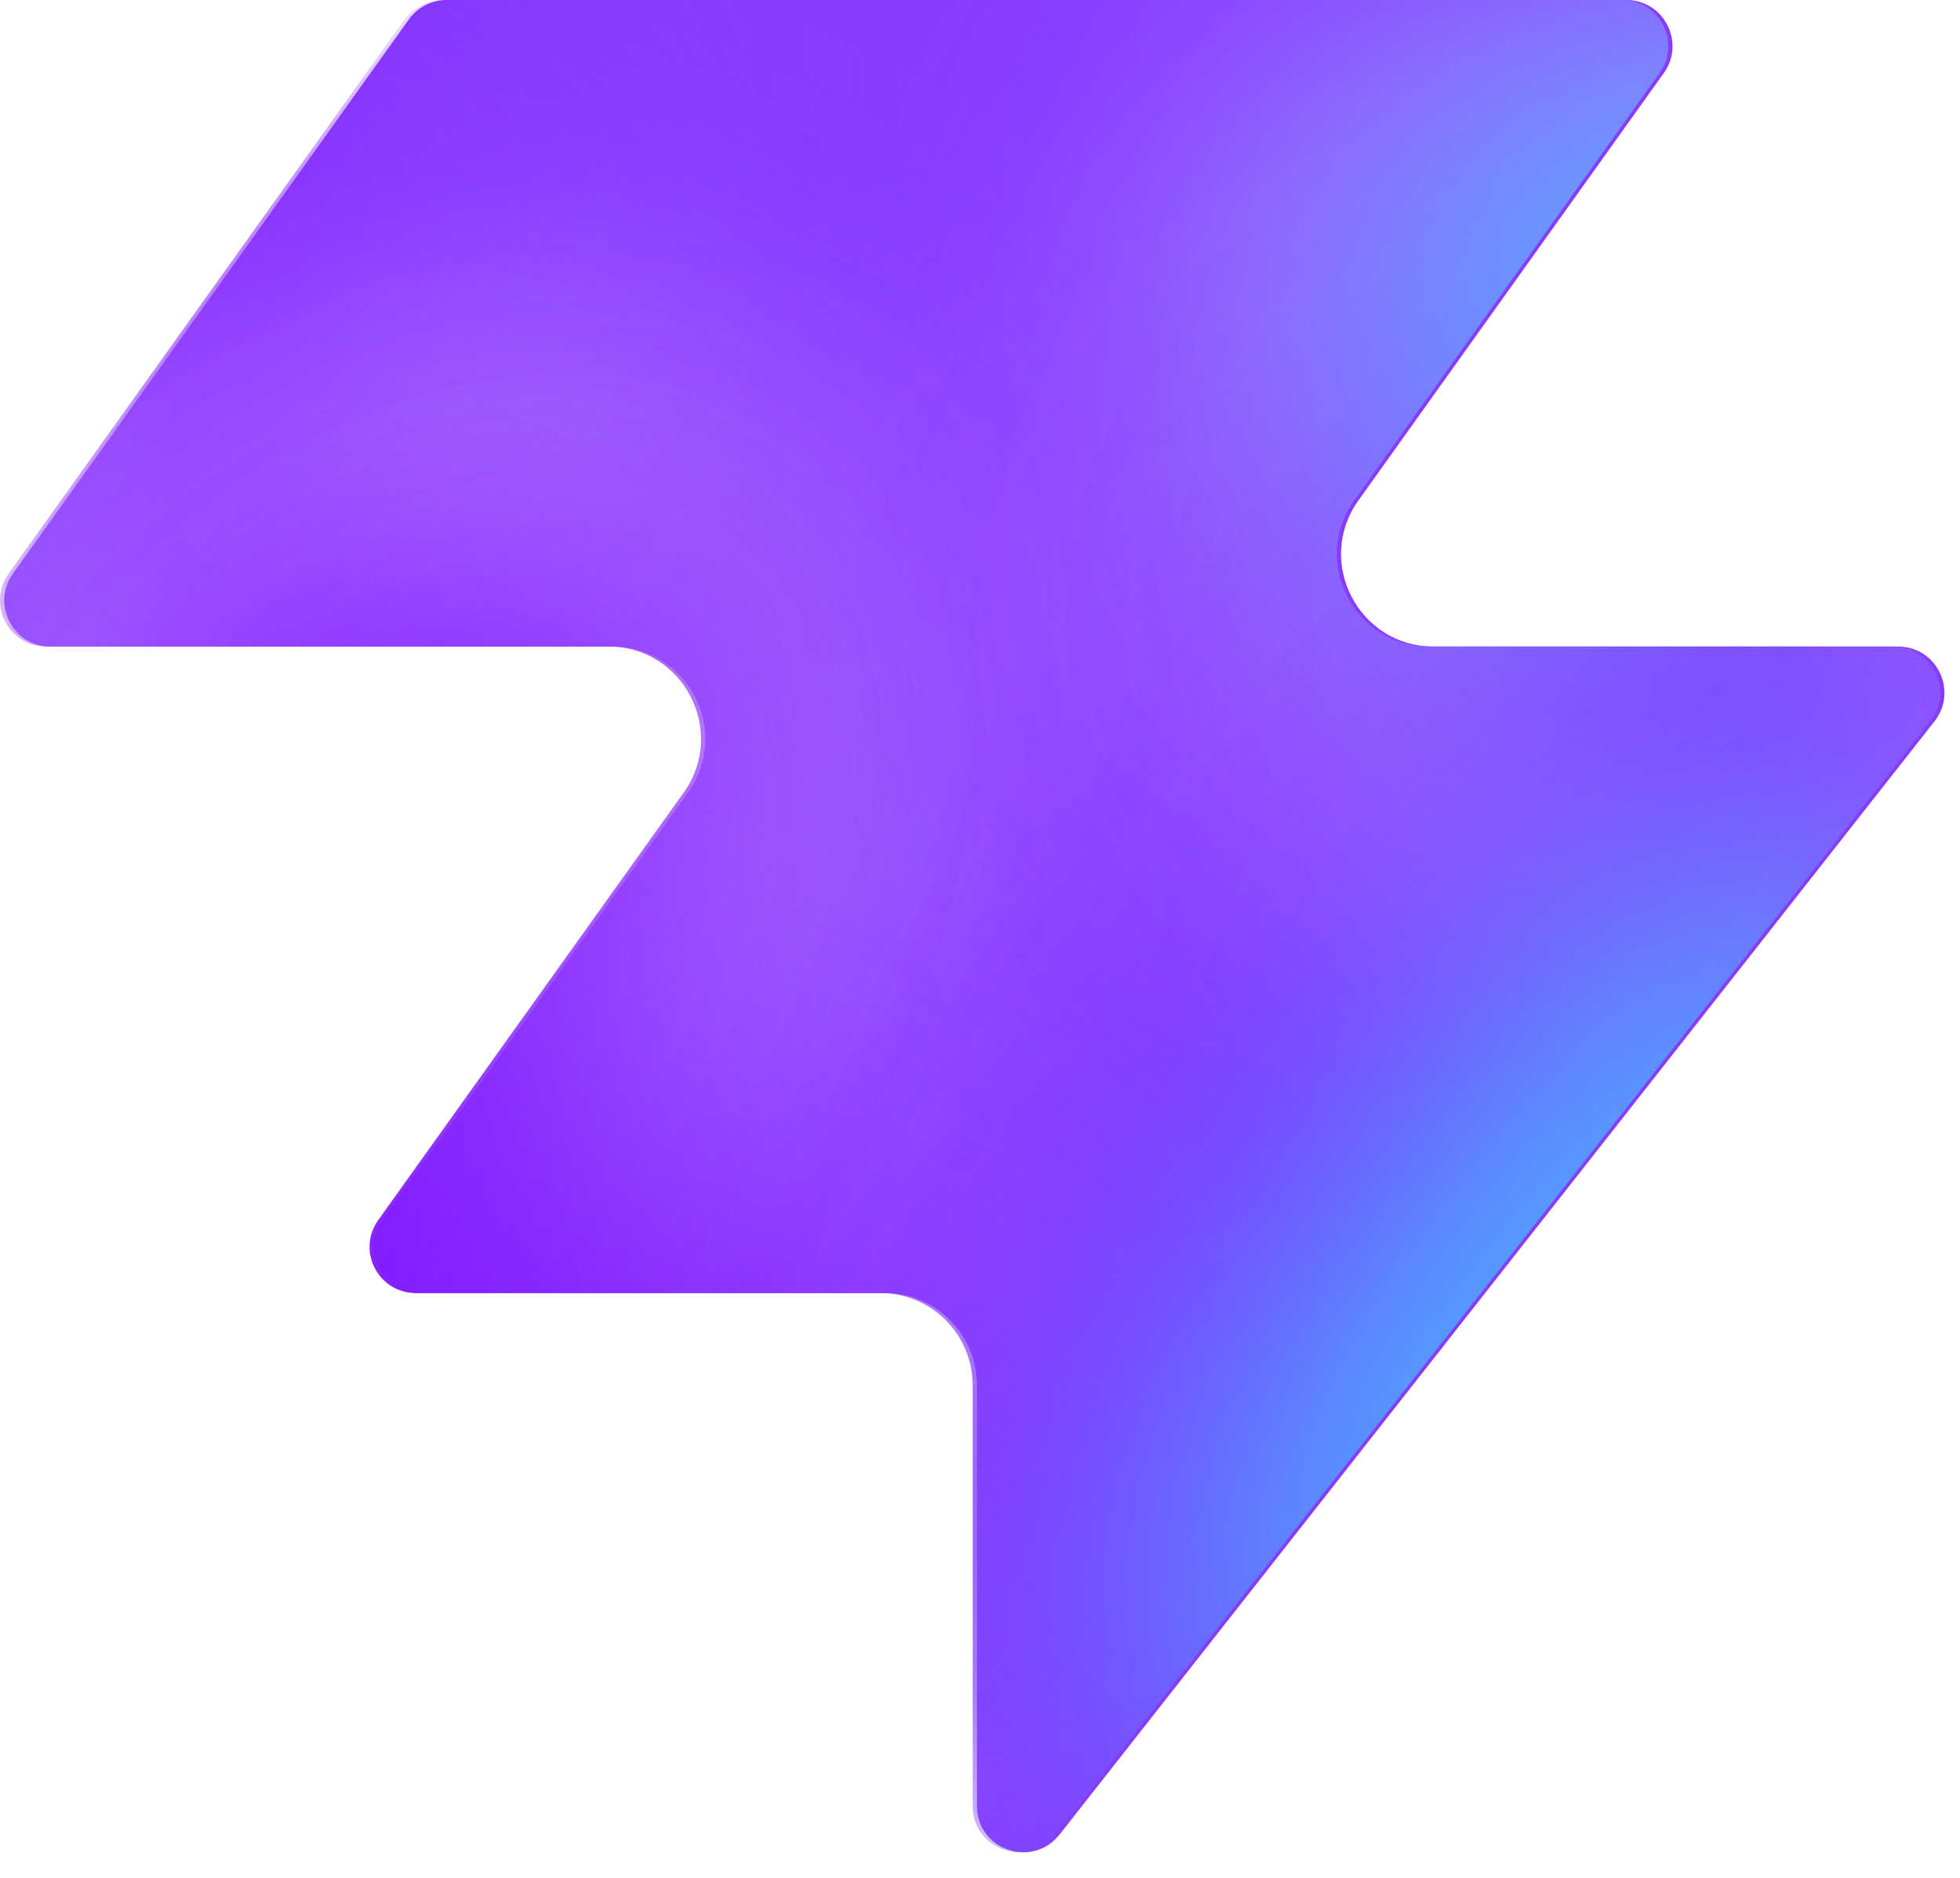
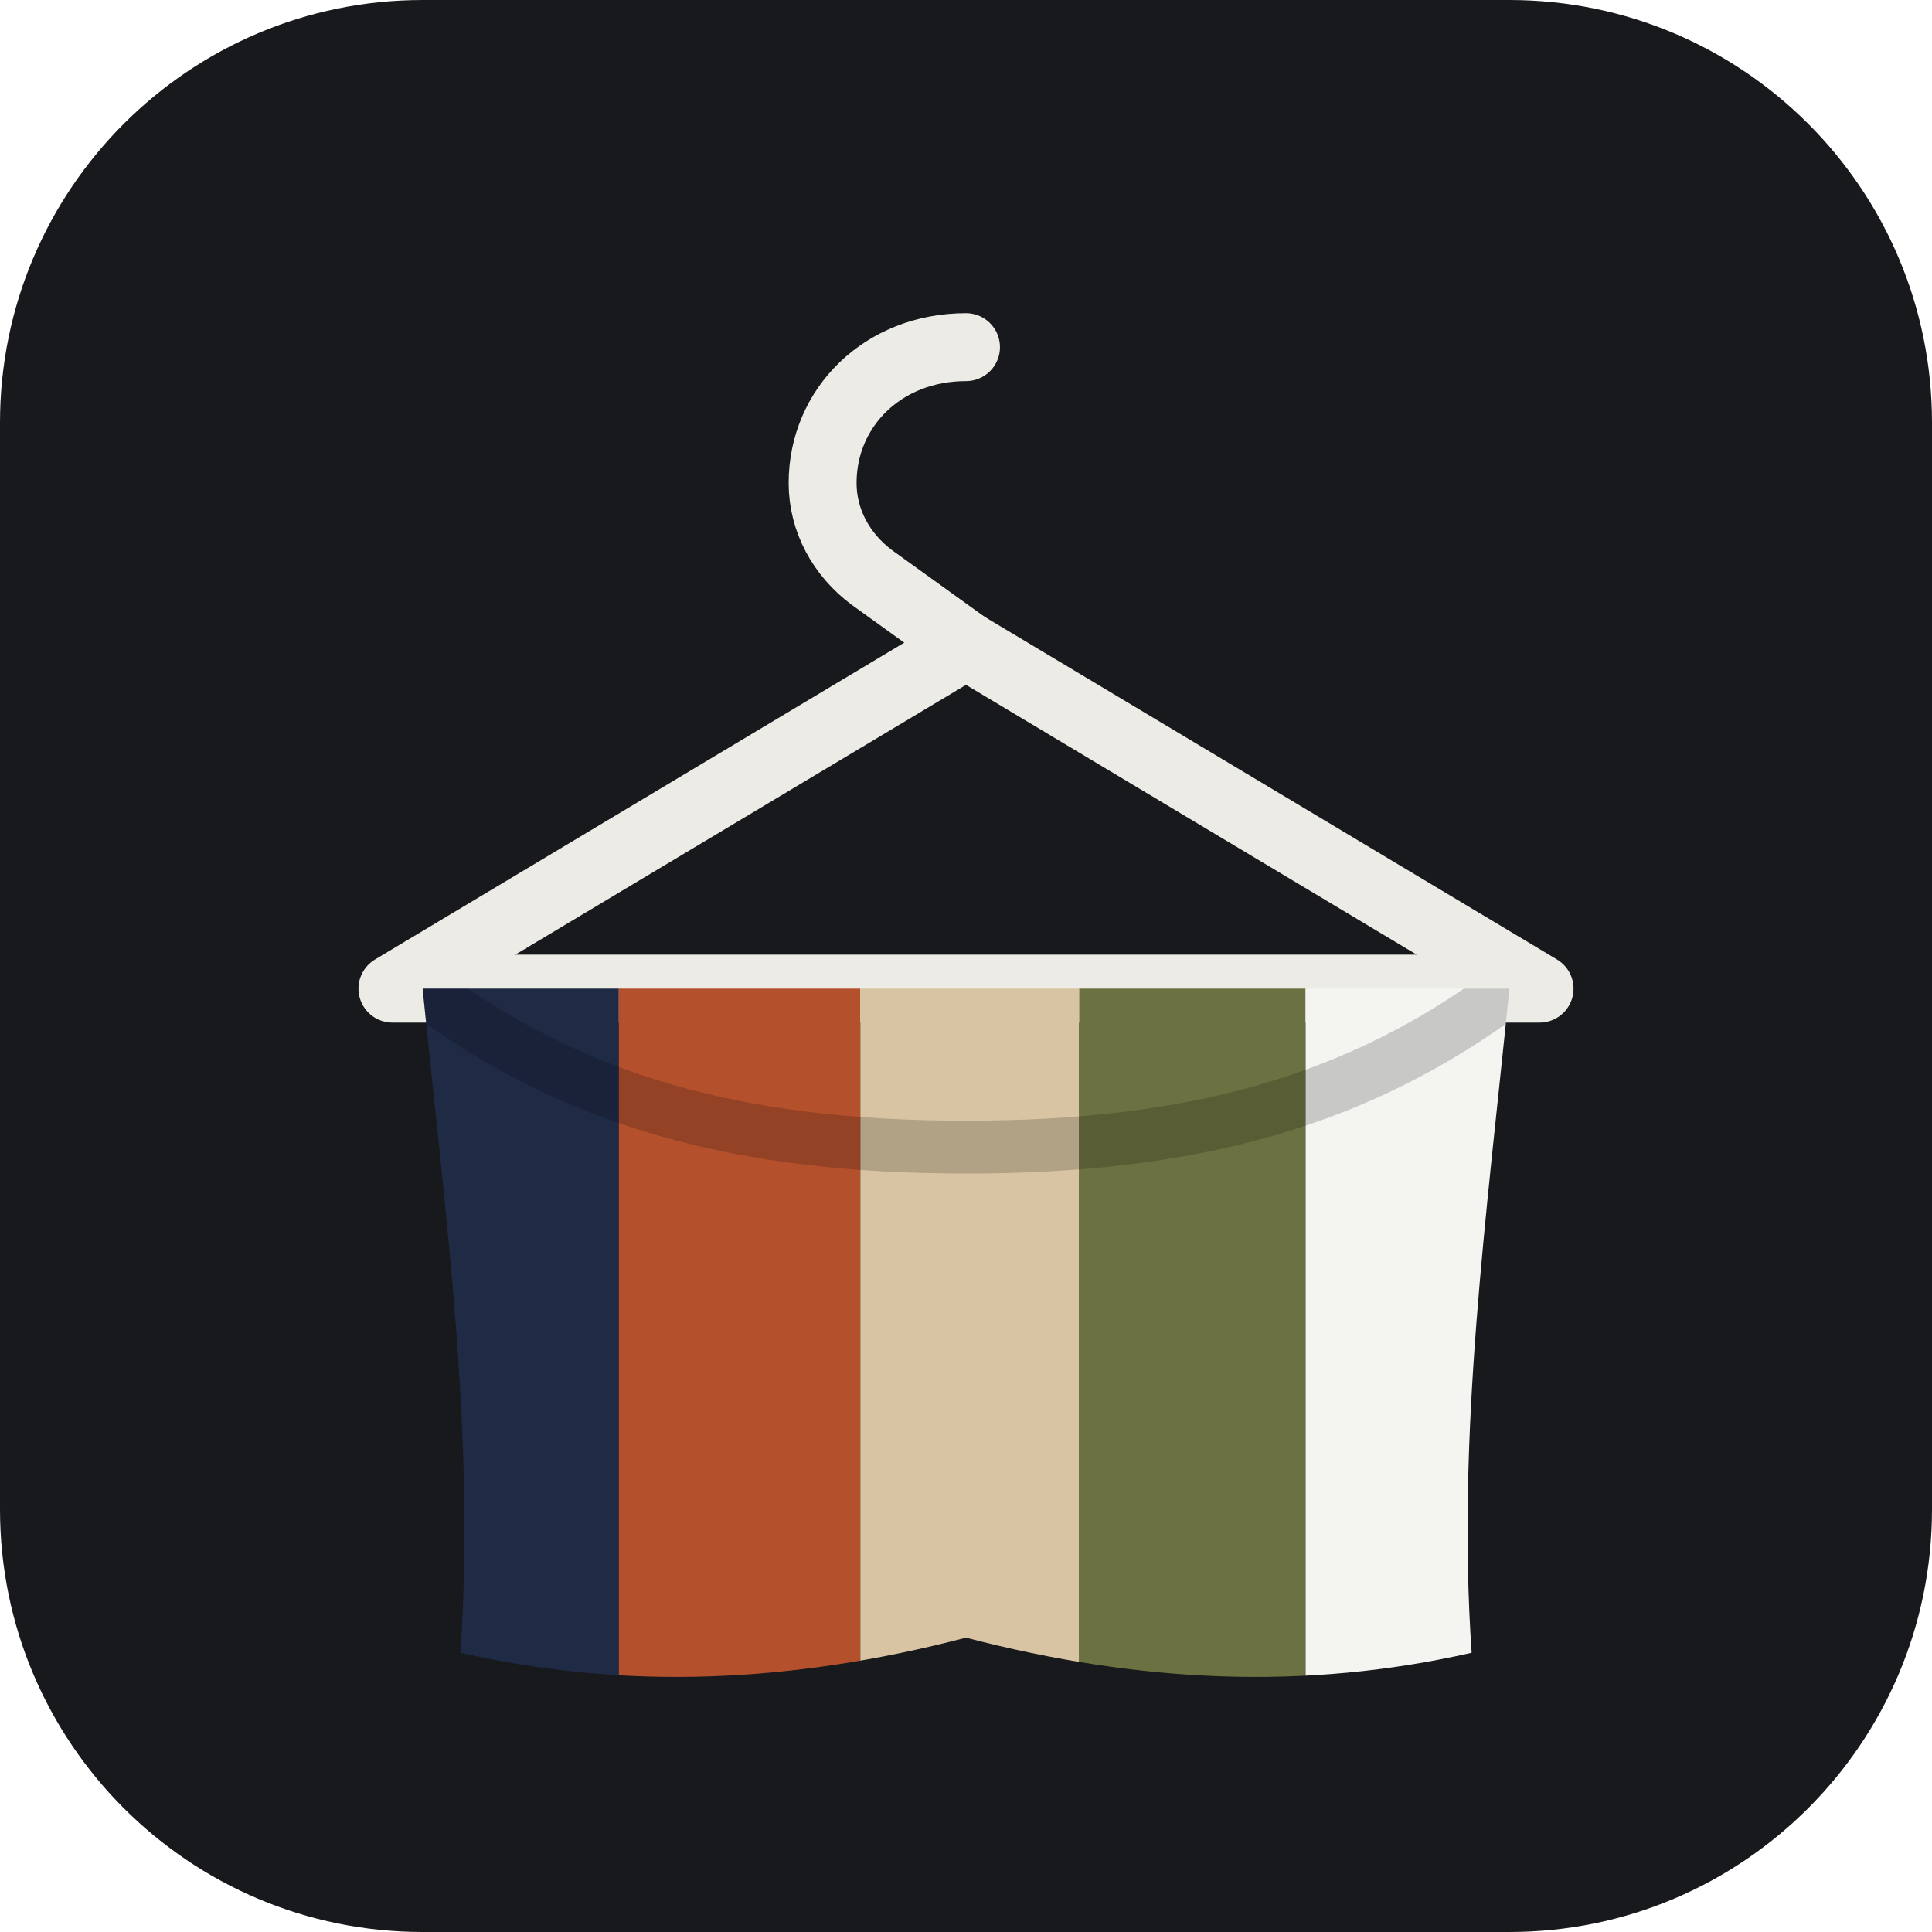
- <svg xmlns="http://www.w3.org/2000/svg" width="48" height="46" fill="none" viewBox="0 0 48 46">
-   <path fill="#863bff" d="M25.946 44.938c-.664.845-2.021.375-2.021-.698V33.937a2.26 2.26 0 0 0-2.262-2.262H10.287c-.92 0-1.456-1.04-.92-1.788l7.48-10.471c1.07-1.497 0-3.578-1.842-3.578H1.237c-.92 0-1.456-1.04-.92-1.788L10.013.474c.214-.297.556-.474.92-.474h28.894c.92 0 1.456 1.04.92 1.788l-7.48 10.471c-1.07 1.498 0 3.579 1.842 3.579h11.377c.943 0 1.473 1.088.89 1.83L25.947 44.94z" style="fill:#863bff;fill:color(display-p3 .525 .23 1);fill-opacity:1" />
-   <mask id="a" width="48" height="46" x="0" y="0" maskUnits="userSpaceOnUse" style="mask-type:alpha">
-     <path fill="#000" d="M25.842 44.938c-.664.844-2.021.375-2.021-.698V33.937a2.26 2.26 0 0 0-2.262-2.262H10.183c-.92 0-1.456-1.04-.92-1.788l7.48-10.471c1.07-1.498 0-3.579-1.842-3.579H1.133c-.92 0-1.456-1.04-.92-1.787L9.91.473c.214-.297.556-.474.92-.474h28.894c.92 0 1.456 1.04.92 1.788l-7.48 10.471c-1.07 1.498 0 3.578 1.842 3.578h11.377c.943 0 1.473 1.088.89 1.832L25.843 44.94z" style="fill:#000;fill-opacity:1" />
-   </mask>
-   <g mask="url(#a)">
-     <g filter="url(#b)">
-       <ellipse cx="5.508" cy="14.704" fill="#ede6ff" rx="5.508" ry="14.704" style="fill:#ede6ff;fill:color(display-p3 .927 .903 1);fill-opacity:1" transform="matrix(.00324 1 1 -.00324 -4.47 31.516)" />
-     </g>
-     <g filter="url(#c)">
-       <ellipse cx="10.399" cy="29.851" fill="#ede6ff" rx="10.399" ry="29.851" style="fill:#ede6ff;fill:color(display-p3 .927 .903 1);fill-opacity:1" transform="matrix(.00324 1 1 -.00324 -39.328 7.883)" />
-     </g>
-     <g filter="url(#d)">
-       <ellipse cx="5.508" cy="30.487" fill="#7e14ff" rx="5.508" ry="30.487" style="fill:#7e14ff;fill:color(display-p3 .492 .077 1);fill-opacity:1" transform="rotate(89.814 -25.913 -14.639)scale(1 -1)" />
-     </g>
-     <g filter="url(#e)">
-       <ellipse cx="5.508" cy="30.599" fill="#7e14ff" rx="5.508" ry="30.599" style="fill:#7e14ff;fill:color(display-p3 .492 .077 1);fill-opacity:1" transform="rotate(89.814 -32.644 -3.334)scale(1 -1)" />
-     </g>
-     <g filter="url(#f)">
-       <ellipse cx="5.508" cy="30.599" fill="#7e14ff" rx="5.508" ry="30.599" style="fill:#7e14ff;fill:color(display-p3 .492 .077 1);fill-opacity:1" transform="matrix(.00324 1 1 -.00324 -34.34 30.47)" />
-     </g>
-     <g filter="url(#g)">
-       <ellipse cx="14.072" cy="22.078" fill="#ede6ff" rx="14.072" ry="22.078" style="fill:#ede6ff;fill:color(display-p3 .927 .903 1);fill-opacity:1" transform="rotate(93.35 24.506 48.493)scale(-1 1)" />
-     </g>
-     <g filter="url(#h)">
-       <ellipse cx="3.47" cy="21.501" fill="#7e14ff" rx="3.47" ry="21.501" style="fill:#7e14ff;fill:color(display-p3 .492 .077 1);fill-opacity:1" transform="rotate(89.009 28.708 47.59)scale(-1 1)" />
-     </g>
-     <g filter="url(#i)">
-       <ellipse cx="3.47" cy="21.501" fill="#7e14ff" rx="3.47" ry="21.501" style="fill:#7e14ff;fill:color(display-p3 .492 .077 1);fill-opacity:1" transform="rotate(89.009 28.708 47.59)scale(-1 1)" />
-     </g>
-     <g filter="url(#j)">
-       <ellipse cx=".387" cy="8.972" fill="#7e14ff" rx="4.407" ry="29.108" style="fill:#7e14ff;fill:color(display-p3 .492 .077 1);fill-opacity:1" transform="rotate(39.51 .387 8.972)" />
-     </g>
-     <g filter="url(#k)">
-       <ellipse cx="47.523" cy="-6.092" fill="#7e14ff" rx="4.407" ry="29.108" style="fill:#7e14ff;fill:color(display-p3 .492 .077 1);fill-opacity:1" transform="rotate(37.892 47.523 -6.092)" />
-     </g>
-     <g filter="url(#l)">
-       <ellipse cx="41.412" cy="6.333" fill="#47bfff" rx="5.971" ry="9.665" style="fill:#47bfff;fill:color(display-p3 .28 .748 1);fill-opacity:1" transform="rotate(37.892 41.412 6.333)" />
-     </g>
-     <g filter="url(#m)">
-       <ellipse cx="-1.879" cy="38.332" fill="#7e14ff" rx="4.407" ry="29.108" style="fill:#7e14ff;fill:color(display-p3 .492 .077 1);fill-opacity:1" transform="rotate(37.892 -1.88 38.332)" />
-     </g>
-     <g filter="url(#n)">
-       <ellipse cx="-1.879" cy="38.332" fill="#7e14ff" rx="4.407" ry="29.108" style="fill:#7e14ff;fill:color(display-p3 .492 .077 1);fill-opacity:1" transform="rotate(37.892 -1.88 38.332)" />
-     </g>
-     <g filter="url(#o)">
-       <ellipse cx="35.651" cy="29.907" fill="#7e14ff" rx="4.407" ry="29.108" style="fill:#7e14ff;fill:color(display-p3 .492 .077 1);fill-opacity:1" transform="rotate(37.892 35.651 29.907)" />
-     </g>
-     <g filter="url(#p)">
-       <ellipse cx="38.418" cy="32.4" fill="#47bfff" rx="5.971" ry="15.297" style="fill:#47bfff;fill:color(display-p3 .28 .748 1);fill-opacity:1" transform="rotate(37.892 38.418 32.4)" />
-     </g>
+ <svg xmlns="http://www.w3.org/2000/svg" viewBox="0 0 512 512">
+   <rect width="512" height="512" rx="112" fill="#17191C" />
+   <path d="M256 92c-22 0-38 16-38 36 0 10 5 19 13 25l25 18" fill="none" stroke="#EDEBE6" stroke-width="18" stroke-linecap="round" stroke-linejoin="round" />
+   <path d="M256 171 104 262h304z" fill="none" stroke="#EDEBE6" stroke-width="18" stroke-linejoin="round" />
+   <clipPath id="c">
+     <path d="M112 262h288c-6 60-14 118-10 176-44 10-88 8-134-4-46 12-90 14-134 4 4-58-4-116-10-176z" />
+   </clipPath>
+   <g clip-path="url(#c)">
+     <rect x="100" y="262" width="64" height="200" fill="#1F2A44" />
+     <rect x="164" y="262" width="64" height="200" fill="#B5502D" />
+     <rect x="228" y="262" width="58" height="200" fill="#D8C4A2" />
+     <rect x="286" y="262" width="60" height="200" fill="#6C7141" />
+     <rect x="346" y="262" width="66" height="200" fill="#F4F4F1" />
+     <path d="M112 262c40 30 84 42 144 42s104-12 144-42" fill="none" stroke="#000" stroke-opacity=".18" stroke-width="14" />
  </g>
-   <defs>
-     <filter id="b" width="60.045" height="41.654" x="-19.77" y="16.149" color-interpolation-filters="sRGB" filterUnits="userSpaceOnUse">
-       <feFlood flood-opacity="0" result="BackgroundImageFix" />
-       <feBlend in="SourceGraphic" in2="BackgroundImageFix" result="shape" />
-       <feGaussianBlur result="effect1_foregroundBlur_2002_17158" stdDeviation="7.659" />
-     </filter>
-     <filter id="c" width="90.34" height="51.437" x="-54.613" y="-7.533" color-interpolation-filters="sRGB" filterUnits="userSpaceOnUse">
-       <feFlood flood-opacity="0" result="BackgroundImageFix" />
-       <feBlend in="SourceGraphic" in2="BackgroundImageFix" result="shape" />
-       <feGaussianBlur result="effect1_foregroundBlur_2002_17158" stdDeviation="7.659" />
-     </filter>
-     <filter id="d" width="79.355" height="29.4" x="-49.64" y="2.03" color-interpolation-filters="sRGB" filterUnits="userSpaceOnUse">
-       <feFlood flood-opacity="0" result="BackgroundImageFix" />
-       <feBlend in="SourceGraphic" in2="BackgroundImageFix" result="shape" />
-       <feGaussianBlur result="effect1_foregroundBlur_2002_17158" stdDeviation="4.596" />
-     </filter>
-     <filter id="e" width="79.579" height="29.4" x="-45.045" y="20.029" color-interpolation-filters="sRGB" filterUnits="userSpaceOnUse">
-       <feFlood flood-opacity="0" result="BackgroundImageFix" />
-       <feBlend in="SourceGraphic" in2="BackgroundImageFix" result="shape" />
-       <feGaussianBlur result="effect1_foregroundBlur_2002_17158" stdDeviation="4.596" />
-     </filter>
-     <filter id="f" width="79.579" height="29.4" x="-43.513" y="21.178" color-interpolation-filters="sRGB" filterUnits="userSpaceOnUse">
-       <feFlood flood-opacity="0" result="BackgroundImageFix" />
-       <feBlend in="SourceGraphic" in2="BackgroundImageFix" result="shape" />
-       <feGaussianBlur result="effect1_foregroundBlur_2002_17158" stdDeviation="4.596" />
-     </filter>
-     <filter id="g" width="74.749" height="58.852" x="15.756" y="-17.901" color-interpolation-filters="sRGB" filterUnits="userSpaceOnUse">
-       <feFlood flood-opacity="0" result="BackgroundImageFix" />
-       <feBlend in="SourceGraphic" in2="BackgroundImageFix" result="shape" />
-       <feGaussianBlur result="effect1_foregroundBlur_2002_17158" stdDeviation="7.659" />
-     </filter>
-     <filter id="h" width="61.377" height="25.362" x="23.548" y="2.284" color-interpolation-filters="sRGB" filterUnits="userSpaceOnUse">
-       <feFlood flood-opacity="0" result="BackgroundImageFix" />
-       <feBlend in="SourceGraphic" in2="BackgroundImageFix" result="shape" />
-       <feGaussianBlur result="effect1_foregroundBlur_2002_17158" stdDeviation="4.596" />
-     </filter>
-     <filter id="i" width="61.377" height="25.362" x="23.548" y="2.284" color-interpolation-filters="sRGB" filterUnits="userSpaceOnUse">
-       <feFlood flood-opacity="0" result="BackgroundImageFix" />
-       <feBlend in="SourceGraphic" in2="BackgroundImageFix" result="shape" />
-       <feGaussianBlur result="effect1_foregroundBlur_2002_17158" stdDeviation="4.596" />
-     </filter>
-     <filter id="j" width="56.045" height="63.649" x="-27.636" y="-22.853" color-interpolation-filters="sRGB" filterUnits="userSpaceOnUse">
-       <feFlood flood-opacity="0" result="BackgroundImageFix" />
-       <feBlend in="SourceGraphic" in2="BackgroundImageFix" result="shape" />
-       <feGaussianBlur result="effect1_foregroundBlur_2002_17158" stdDeviation="4.596" />
-     </filter>
-     <filter id="k" width="54.814" height="64.646" x="20.116" y="-38.415" color-interpolation-filters="sRGB" filterUnits="userSpaceOnUse">
-       <feFlood flood-opacity="0" result="BackgroundImageFix" />
-       <feBlend in="SourceGraphic" in2="BackgroundImageFix" result="shape" />
-       <feGaussianBlur result="effect1_foregroundBlur_2002_17158" stdDeviation="4.596" />
-     </filter>
-     <filter id="l" width="33.541" height="35.313" x="24.641" y="-11.323" color-interpolation-filters="sRGB" filterUnits="userSpaceOnUse">
-       <feFlood flood-opacity="0" result="BackgroundImageFix" />
-       <feBlend in="SourceGraphic" in2="BackgroundImageFix" result="shape" />
-       <feGaussianBlur result="effect1_foregroundBlur_2002_17158" stdDeviation="4.596" />
-     </filter>
-     <filter id="m" width="54.814" height="64.646" x="-29.286" y="6.009" color-interpolation-filters="sRGB" filterUnits="userSpaceOnUse">
-       <feFlood flood-opacity="0" result="BackgroundImageFix" />
-       <feBlend in="SourceGraphic" in2="BackgroundImageFix" result="shape" />
-       <feGaussianBlur result="effect1_foregroundBlur_2002_17158" stdDeviation="4.596" />
-     </filter>
-     <filter id="n" width="54.814" height="64.646" x="-29.286" y="6.009" color-interpolation-filters="sRGB" filterUnits="userSpaceOnUse">
-       <feFlood flood-opacity="0" result="BackgroundImageFix" />
-       <feBlend in="SourceGraphic" in2="BackgroundImageFix" result="shape" />
-       <feGaussianBlur result="effect1_foregroundBlur_2002_17158" stdDeviation="4.596" />
-     </filter>
-     <filter id="o" width="54.814" height="64.646" x="8.244" y="-2.416" color-interpolation-filters="sRGB" filterUnits="userSpaceOnUse">
-       <feFlood flood-opacity="0" result="BackgroundImageFix" />
-       <feBlend in="SourceGraphic" in2="BackgroundImageFix" result="shape" />
-       <feGaussianBlur result="effect1_foregroundBlur_2002_17158" stdDeviation="4.596" />
-     </filter>
-     <filter id="p" width="39.409" height="43.623" x="18.713" y="10.588" color-interpolation-filters="sRGB" filterUnits="userSpaceOnUse">
-       <feFlood flood-opacity="0" result="BackgroundImageFix" />
-       <feBlend in="SourceGraphic" in2="BackgroundImageFix" result="shape" />
-       <feGaussianBlur result="effect1_foregroundBlur_2002_17158" stdDeviation="4.596" />
-     </filter>
-   </defs>
</svg>
